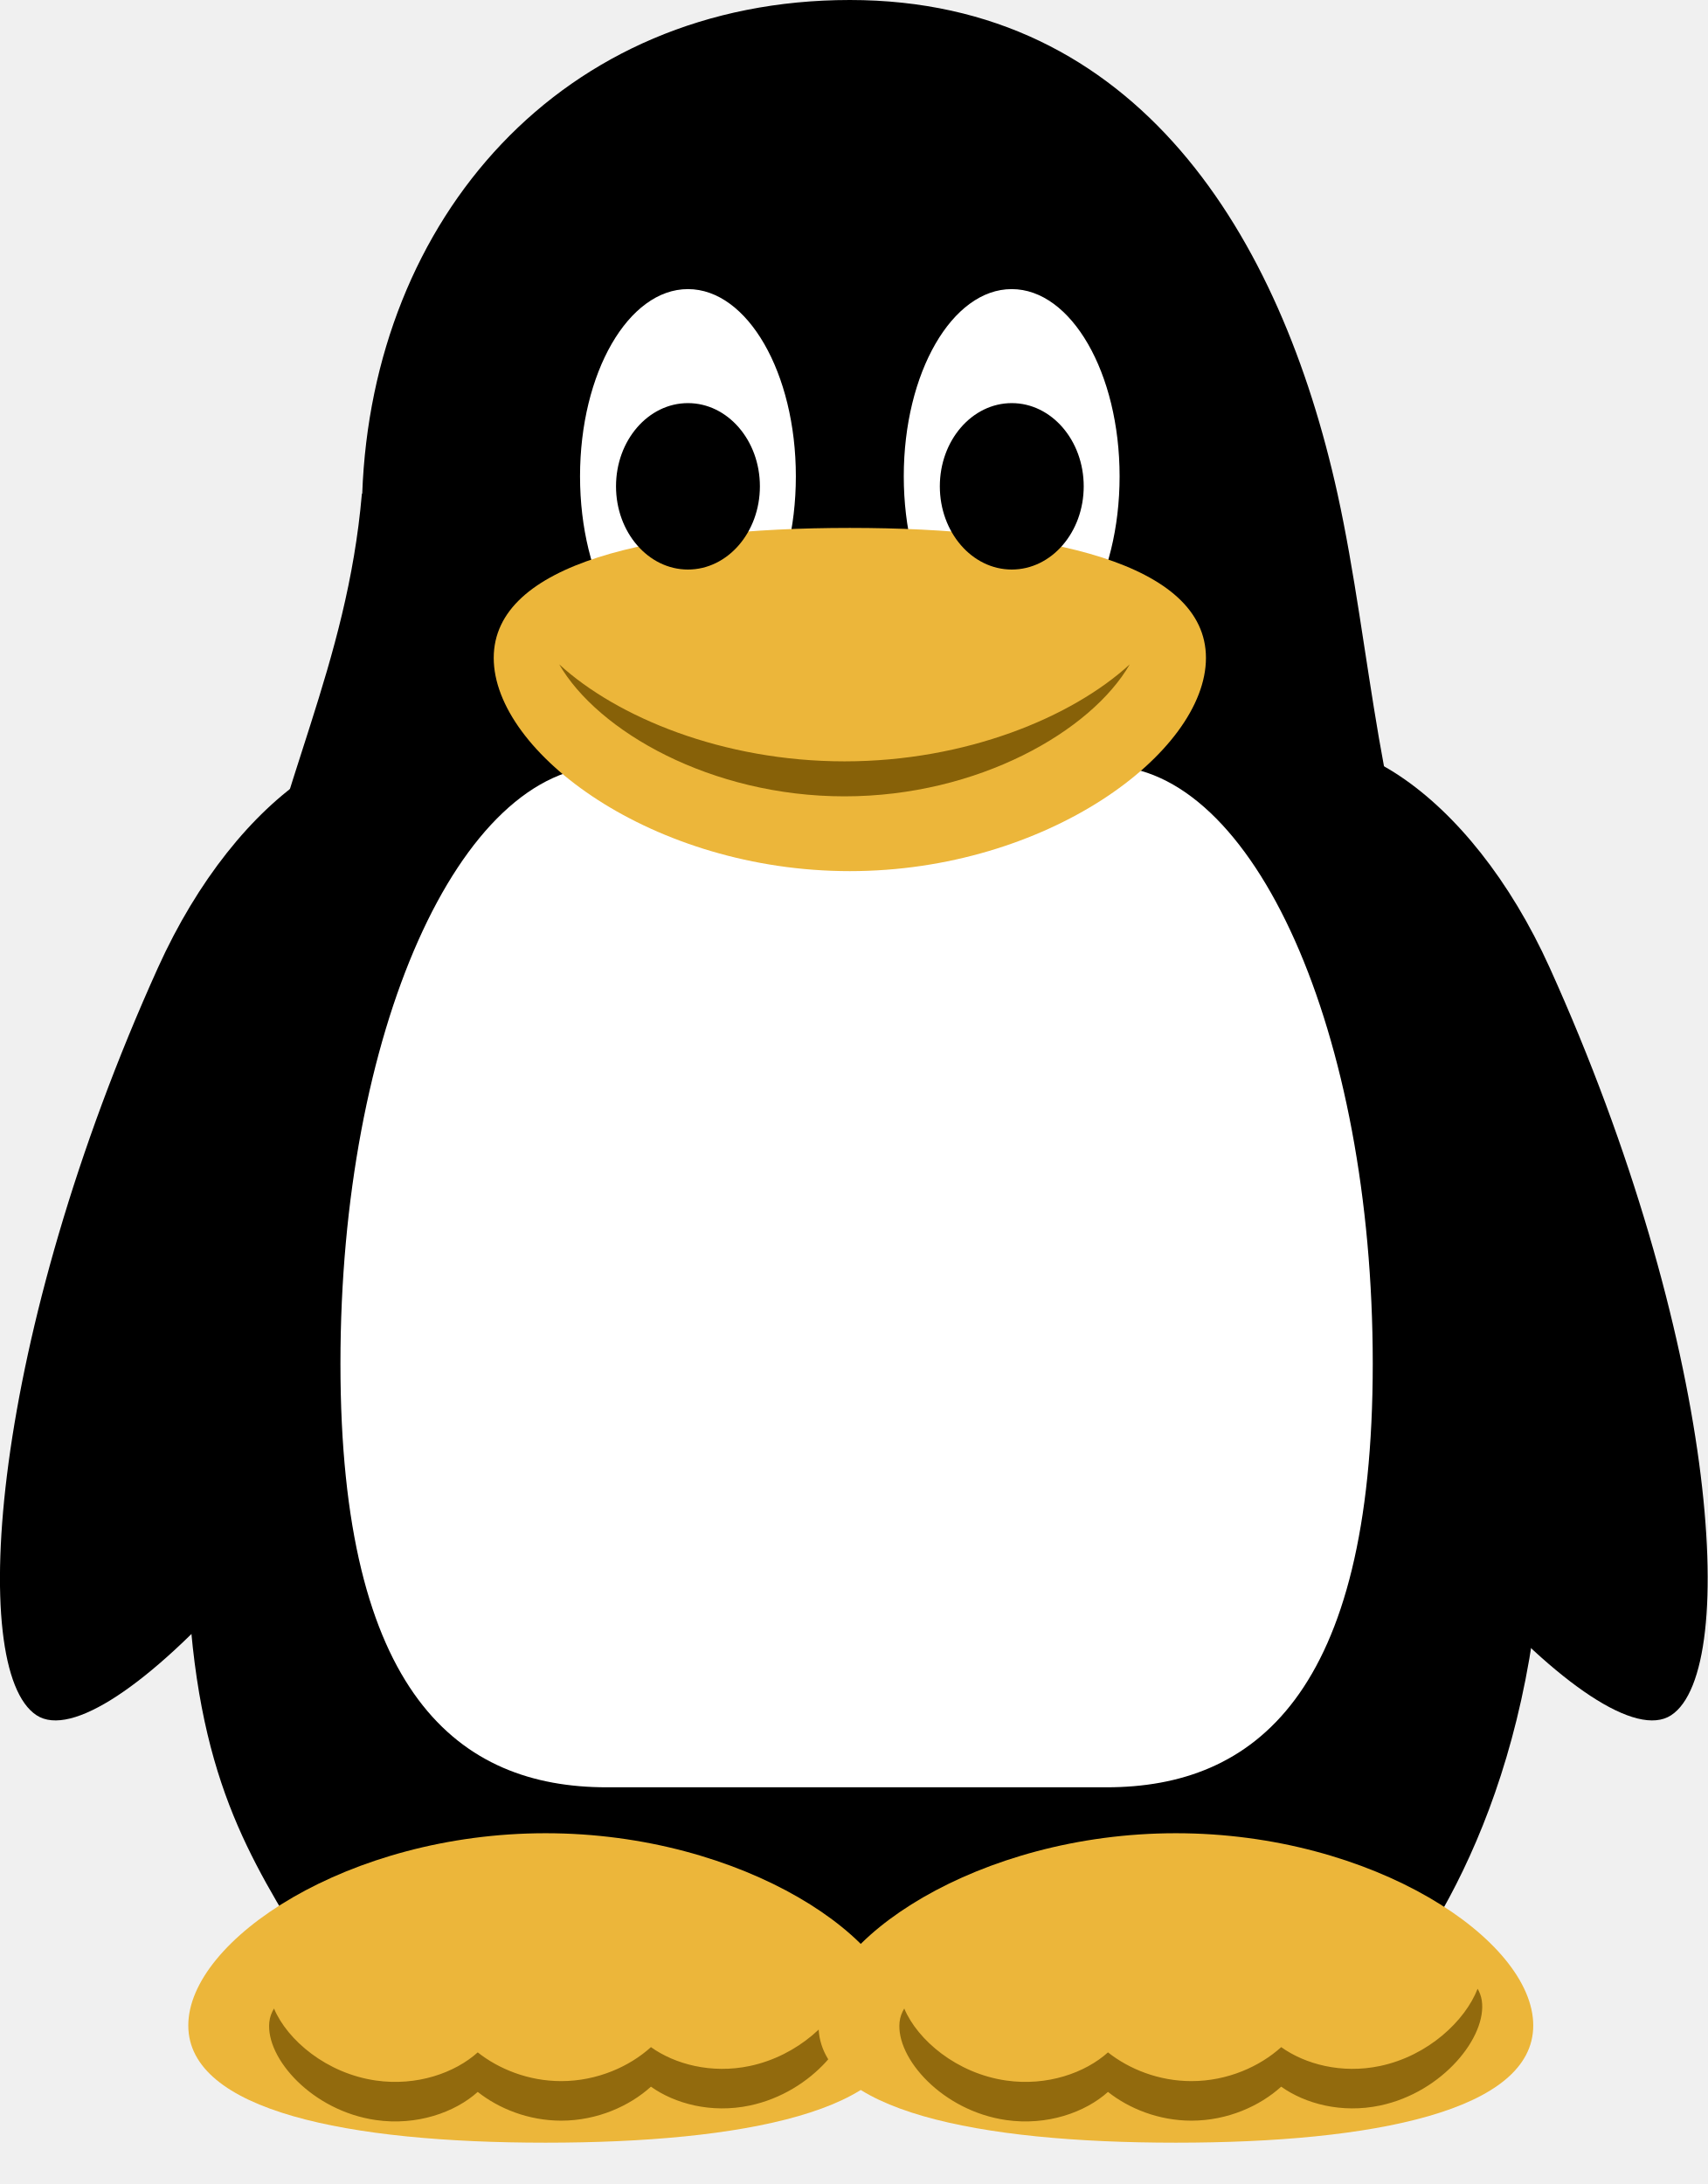
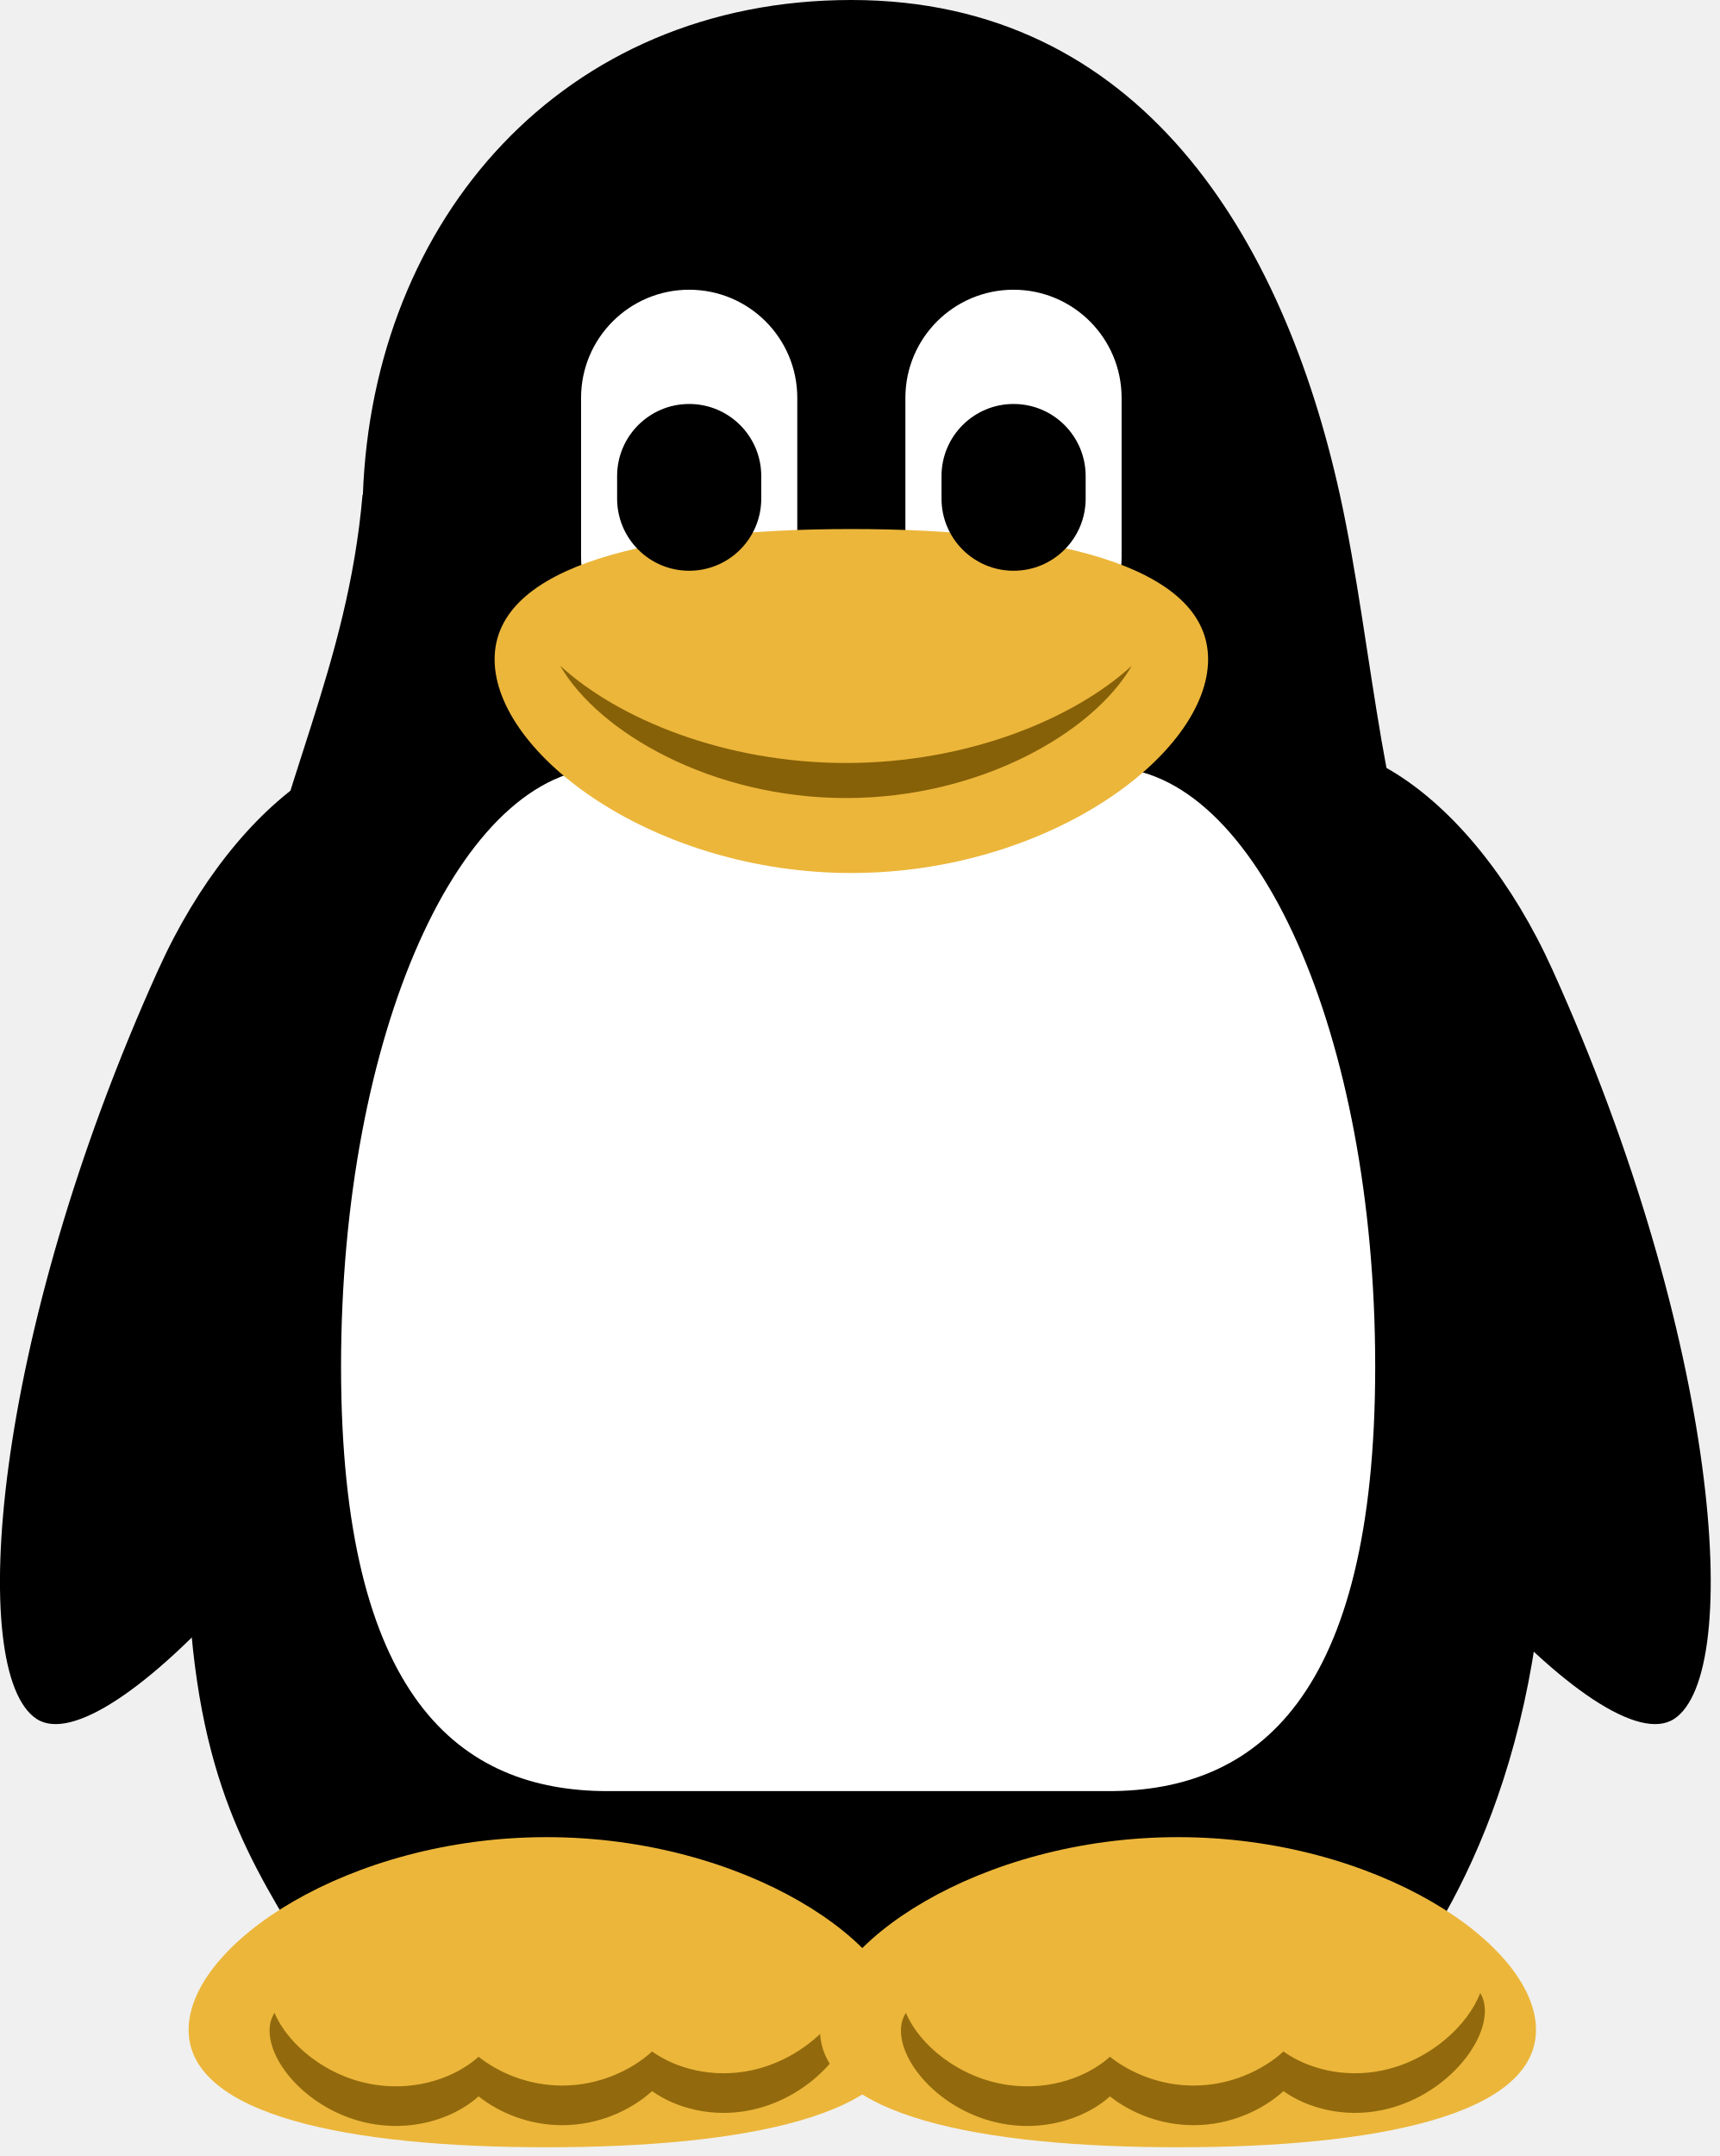
- <svg xmlns="http://www.w3.org/2000/svg" id="svg5845" viewBox="0 0 157.16 201" version="1.1">
-   <g id="layer1" transform="translate(-764.28 -326.15)">
-     <path id="path5345" d="m878.37 396.2c-8.514 5.587-9.501 23.06-2.214 39.177 12.957 28.761 35.51 52.833 41.916 48.63 6.406-4.203 4.17-34.851-11.18-68.799-7.287-16.117-20.009-24.595-28.522-19.008z" />
-     <path id="rect5342" d="m807.34 396.2c8.514 5.587 9.501 23.06 2.214 39.177-12.957 28.761-35.51 52.833-41.916 48.63-6.406-4.203-4.17-34.851 11.18-68.799 7.287-16.117 20.009-24.595 28.522-19.008z" />
-     <path id="rect5259" d="m842.49 326.15c-26.503 0-43.955 20.116-44.875 45.438 0 0-0.03-0.01-0.031 0-1.374 15.903-7.79 26.783-10.406 42.062-13.557 79.186-0.188 79.073 10.812 102 29.333-5.366 58.667-6.127 88 0 0 0 37.198-27.469 11-101.5-5.786-10.923-6.493-28.358-9.625-42.562-5.22-23.673-18.372-45.438-44.875-45.438z" />
-     <path id="rect5265" d="m890.61 451.64c0 30.47-10.927 39-24.5 39h-46c-13.573 0-24.5-8.53-24.5-39s10.927-55 24.5-55h46c13.573 0 24.5 24.53 24.5 55z" fill="#fff" />
-     <g id="g5267" transform="matrix(.99309 0 0 .95723 458.16 1158.4)" fill="#fff">
-       <rect id="rect5269" rx="10" ry="18" height="36" width="20" y="-841.64" x="392" />
-       <rect id="rect5271" rx="10" ry="18" height="36" width="20" y="-841.64" x="362" />
-     </g>
-     <path id="path5273" fill="#ecb63a" d="m875.26 386.7c0 8.723-14.673 19.623-32.772 19.623-18.1 0-32.772-10.9-32.772-19.623 0-8.723 14.673-11.965 32.772-11.965 18.1 0 32.772 3.242 32.772 11.965z" />
-     <path id="path5275" fill="#876108" d="m815.74 387.29c3.558 6.16 13.97 12.15 26.255 12.15 12.284 0 22.697-5.99 26.255-12.15-5.304 4.865-15.073 8.93-26.255 8.93s-20.95-4.065-26.255-8.93z" />
-     <rect id="rect5277" rx="6.621" ry="7.658" height="15.316" width="13.241" y="363.25" x="850.77" />
-     <rect id="rect5279" rx="6.621" ry="7.658" height="15.316" width="13.241" y="363.25" x="820.97" />
-     <g id="g5416" transform="translate(272.99 1153.8)">
-       <path id="path5347" fill="#ecb63a" d="m574.39-641.24c0-7.865-14.723-17.693-32.886-17.693-18.162 0-32.886 9.828-32.886 17.693s14.723 10.788 32.886 10.788c18.162 0 32.886-2.924 32.886-10.788z" />
-       <path id="path5352" fill="#926a0d" d="m569.27-644.62c-1.142 2.944-4.547 6.173-8.978 7.108-3.55 0.749-6.904-0.172-9.098-1.734-1.955 1.773-4.931 3.127-8.258 3.127-3.02 0-5.742-1.114-7.682-2.644-2.088 1.876-5.592 3.135-9.386 2.587-4.542-0.656-8.142-3.725-9.362-6.624-0.221 0.366-0.383 0.777-0.432 1.251-0.343 3.335 3.951 8.168 9.794 9.012 3.794 0.548 7.298-0.712 9.386-2.587 1.94 1.53 4.662 2.644 7.682 2.644 3.327 0 6.303-1.354 8.258-3.127 2.194 1.562 5.548 2.483 9.098 1.734 5.796-1.222 9.86-6.358 9.362-9.666-0.06-0.402-0.201-0.767-0.384-1.08z" />
-       <path id="path5408" fill="#ecb63a" d="m632.39-641.24c0-7.865-14.723-17.693-32.886-17.693-18.162 0-32.886 9.828-32.886 17.693s14.723 10.788 32.886 10.788c18.162 0 32.886-2.924 32.886-10.788z" />
-       <path id="path5410" d="m627.27-644.62c-1.142 2.944-4.547 6.173-8.978 7.108-3.55 0.749-6.904-0.172-9.098-1.734-1.955 1.773-4.931 3.127-8.258 3.127-3.02 0-5.742-1.114-7.682-2.644-2.088 1.876-5.592 3.135-9.386 2.587-4.542-0.656-8.142-3.725-9.362-6.624-0.221 0.366-0.383 0.777-0.432 1.251-0.343 3.335 3.951 8.168 9.794 9.012 3.794 0.548 7.298-0.712 9.386-2.587 1.94 1.53 4.662 2.644 7.682 2.644 3.327 0 6.303-1.354 8.258-3.127 2.194 1.562 5.548 2.483 9.098 1.734 5.796-1.222 9.86-6.358 9.362-9.666-0.06-0.402-0.201-0.767-0.384-1.08z" fill="#926a0d" />
+ <svg xmlns="http://www.w3.org/2000/svg" width="158px" height="198px" viewBox="0 0 158 198" version="1.1">
+   <defs />
+   <g id="Page-1" stroke="none" stroke-width="1" fill="none" fill-rule="evenodd">
+     <g id="openclipart-tux" transform="translate(-1, 0)" fill-rule="nonzero">
+       <path d="M115.09,70.05 C106.576,75.637 105.589,93.11 112.876,109.227 C125.833,137.988 148.386,162.06 154.792,157.857 C161.198,153.654 158.962,123.006 143.612,89.058 C136.325,72.941 123.603,64.463 115.09,70.05 L115.09,70.05 Z" id="path5345" fill="#000000" />
+       <path d="M44.06,70.05 C52.574,75.637 53.561,93.11 46.274,109.227 C33.317,137.988 10.764,162.06 4.358,157.857 C-2.048,153.654 0.188,123.006 15.538,89.058 C22.825,72.941 35.547,64.463 44.06,70.05 L44.06,70.05 Z" id="rect5342" fill="#000000" />
+       <path d="M79.21,0 C52.707,0 35.255,20.116 34.335,45.438 C34.335,45.438 34.305,45.428 34.304,45.438 C32.93,61.341 26.514,72.221 23.898,87.5 C10.341,166.686 23.71,166.573 34.71,189.5 C64.043,184.134 93.377,183.373 122.71,189.5 C122.71,189.5 159.908,162.031 133.71,88 C127.924,77.077 127.217,59.642 124.085,45.438 C118.865,21.765 105.713,0 79.21,0 L79.21,0 Z" id="rect5259" fill="#000000" />
+       <path d="M127.33,125.49 C127.33,155.96 116.403,164.49 102.83,164.49 L56.83,164.49 C43.257,164.49 32.33,155.96 32.33,125.49 C32.33,95.02 43.257,70.49 56.83,70.49 L102.83,70.49 C116.403,70.49 127.33,95.02 127.33,125.49 Z" id="rect5265" fill="#FFFFFF" />
+       <g id="g5267" transform="translate(54.37858, 26.26234)" fill="#FFFFFF">
+         <rect id="rect5269" x="29.793" y="0.345" width="19.862" height="34.46" rx="9.931" />
+         <rect id="rect5271" x="0" y="0.345" width="19.862" height="34.46" rx="9.931" />
+       </g>
+       <path d="M111.98,60.55 C111.98,69.273 97.307,80.173 79.208,80.173 C61.108,80.173 46.436,69.273 46.436,60.55 C46.436,51.827 61.109,48.585 79.208,48.585 C97.308,48.585 111.98,51.827 111.98,60.55 Z" id="path5273" fill="#ECB63A" />
+       <path d="M52.46,61.14 C56.018,67.3 66.43,73.29 78.715,73.29 C90.999,73.29 101.412,67.3 104.97,61.14 C99.665,66.005 89.897,70.07 78.715,70.07 C67.533,70.07 57.765,66.005 52.46,61.14 Z" id="path5275" fill="#876108" />
+       <rect id="rect5277" fill="#000000" x="87.49" y="37.1" width="13.241" height="15.316" rx="6.62" />
+       <rect id="rect5279" fill="#000000" x="57.69" y="37.1" width="13.241" height="15.316" rx="6.62" />
+       <g id="g5416" transform="translate(17.71, 168.65)">
+         <path d="M66.39,17.76 C66.39,9.895 51.667,0.067 33.504,0.067 C15.342,0.067 0.618,9.895 0.618,17.76 C0.618,25.625 15.341,28.548 33.504,28.548 C51.666,28.548 66.39,25.625 66.39,17.76 Z" id="path5347" fill="#ECB63A" />
+         <path d="M61.27,14.38 C60.128,17.324 56.723,20.553 52.292,21.488 C48.742,22.236 45.387,21.315 43.193,19.753 C41.239,21.526 38.262,22.881 34.935,22.881 C31.915,22.881 29.193,21.767 27.253,20.237 C25.165,22.112 21.661,23.372 17.867,22.824 C13.325,22.168 9.725,19.099 8.505,16.2 C8.284,16.566 8.121,16.977 8.072,17.451 C7.729,20.786 12.023,25.619 17.867,26.463 C21.661,27.011 25.165,25.751 27.253,23.876 C29.193,25.406 31.915,26.52 34.935,26.52 C38.262,26.52 41.239,25.165 43.193,23.392 C45.387,24.954 48.742,25.875 52.292,25.127 C58.087,23.905 62.151,18.768 61.654,15.46 C61.594,15.058 61.453,14.694 61.27,14.38 L61.27,14.38 Z" id="path5352" fill="#926A0D" />
+         <path d="M124.39,17.76 C124.39,9.895 109.667,0.067 91.504,0.067 C73.342,0.067 58.618,9.895 58.618,17.76 C58.618,25.625 73.341,28.548 91.504,28.548 C109.666,28.548 124.39,25.625 124.39,17.76 Z" id="path5408" fill="#ECB63A" />
+         <path d="M119.27,14.38 C118.128,17.324 114.723,20.553 110.292,21.488 C106.742,22.236 103.387,21.315 101.193,19.753 C99.239,21.526 96.262,22.881 92.935,22.881 C89.915,22.881 87.193,21.767 85.253,20.237 C83.165,22.112 79.661,23.372 75.867,22.824 C71.325,22.168 67.725,19.099 66.504,16.2 C66.284,16.566 66.121,16.977 66.072,17.451 C65.729,20.786 70.023,25.619 75.867,26.463 C79.661,27.011 83.165,25.751 85.253,23.876 C87.193,25.406 89.915,26.52 92.935,26.52 C96.262,26.52 99.239,25.165 101.193,23.392 C103.387,24.954 106.742,25.875 110.292,25.127 C116.087,23.905 120.151,18.768 119.654,15.46 C119.594,15.058 119.453,14.694 119.27,14.38 L119.27,14.38 Z" id="path5410" fill="#926A0D" />
+       </g>
    </g>
  </g>
</svg>
